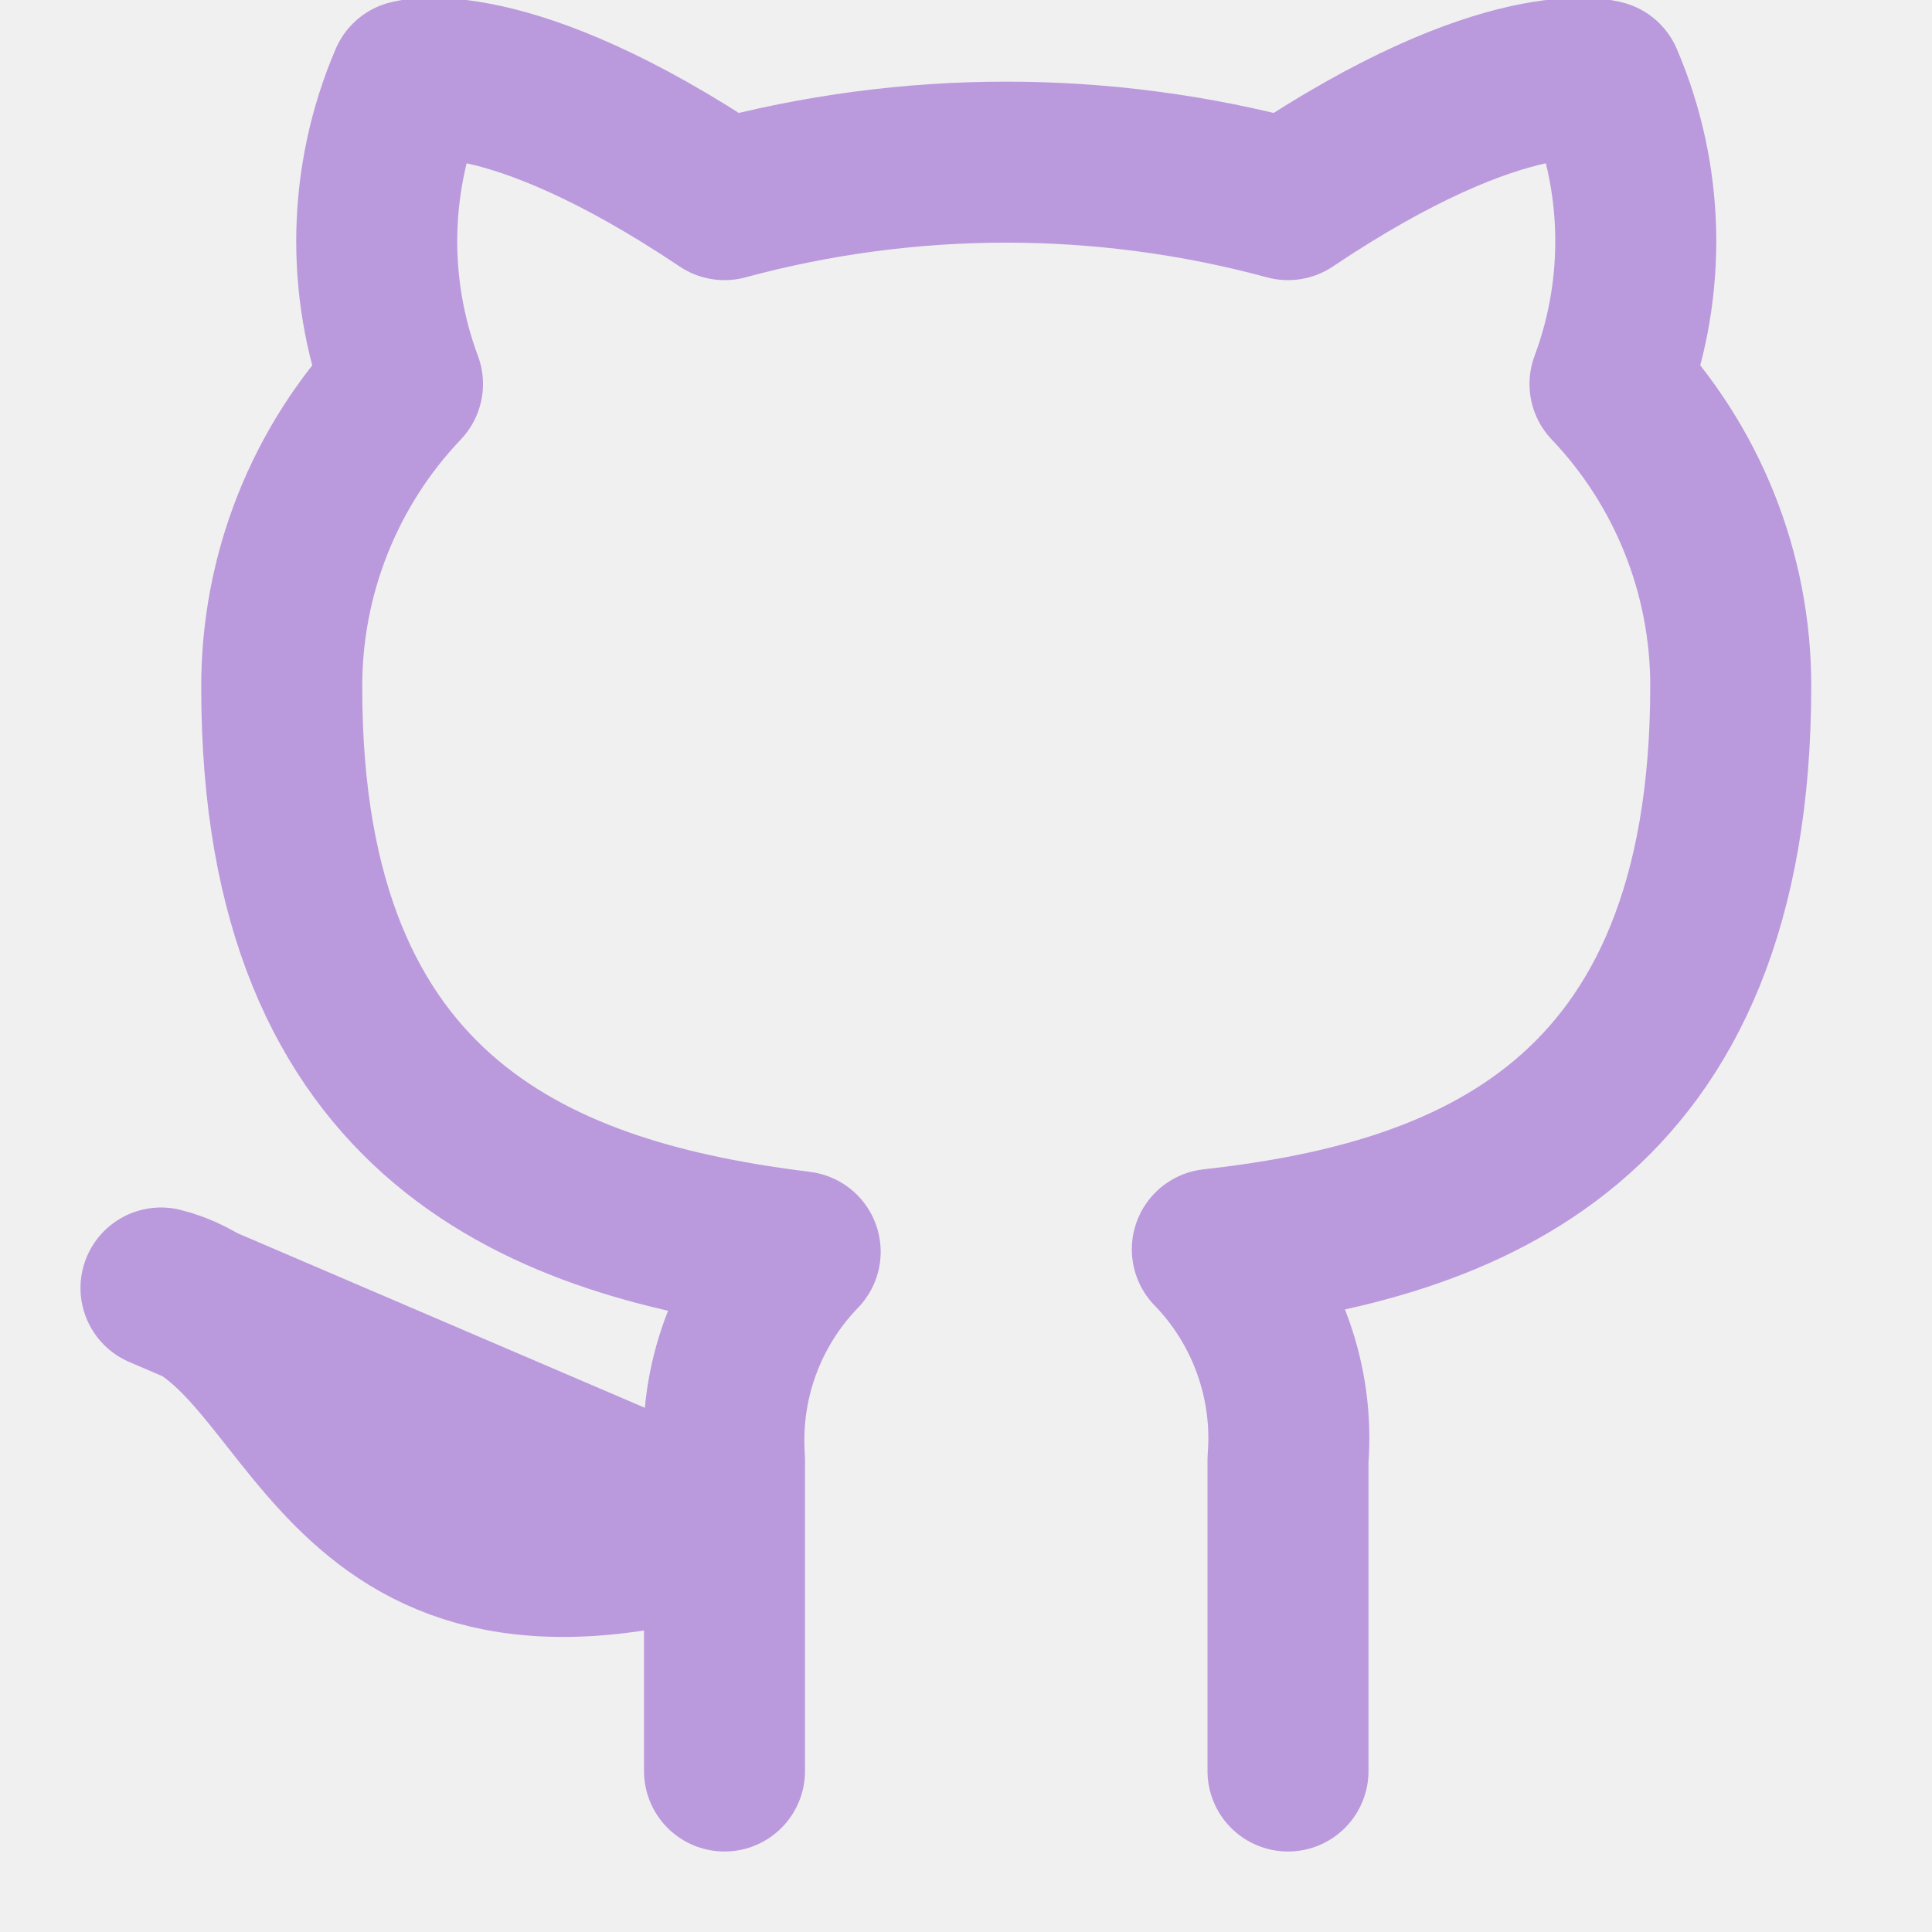
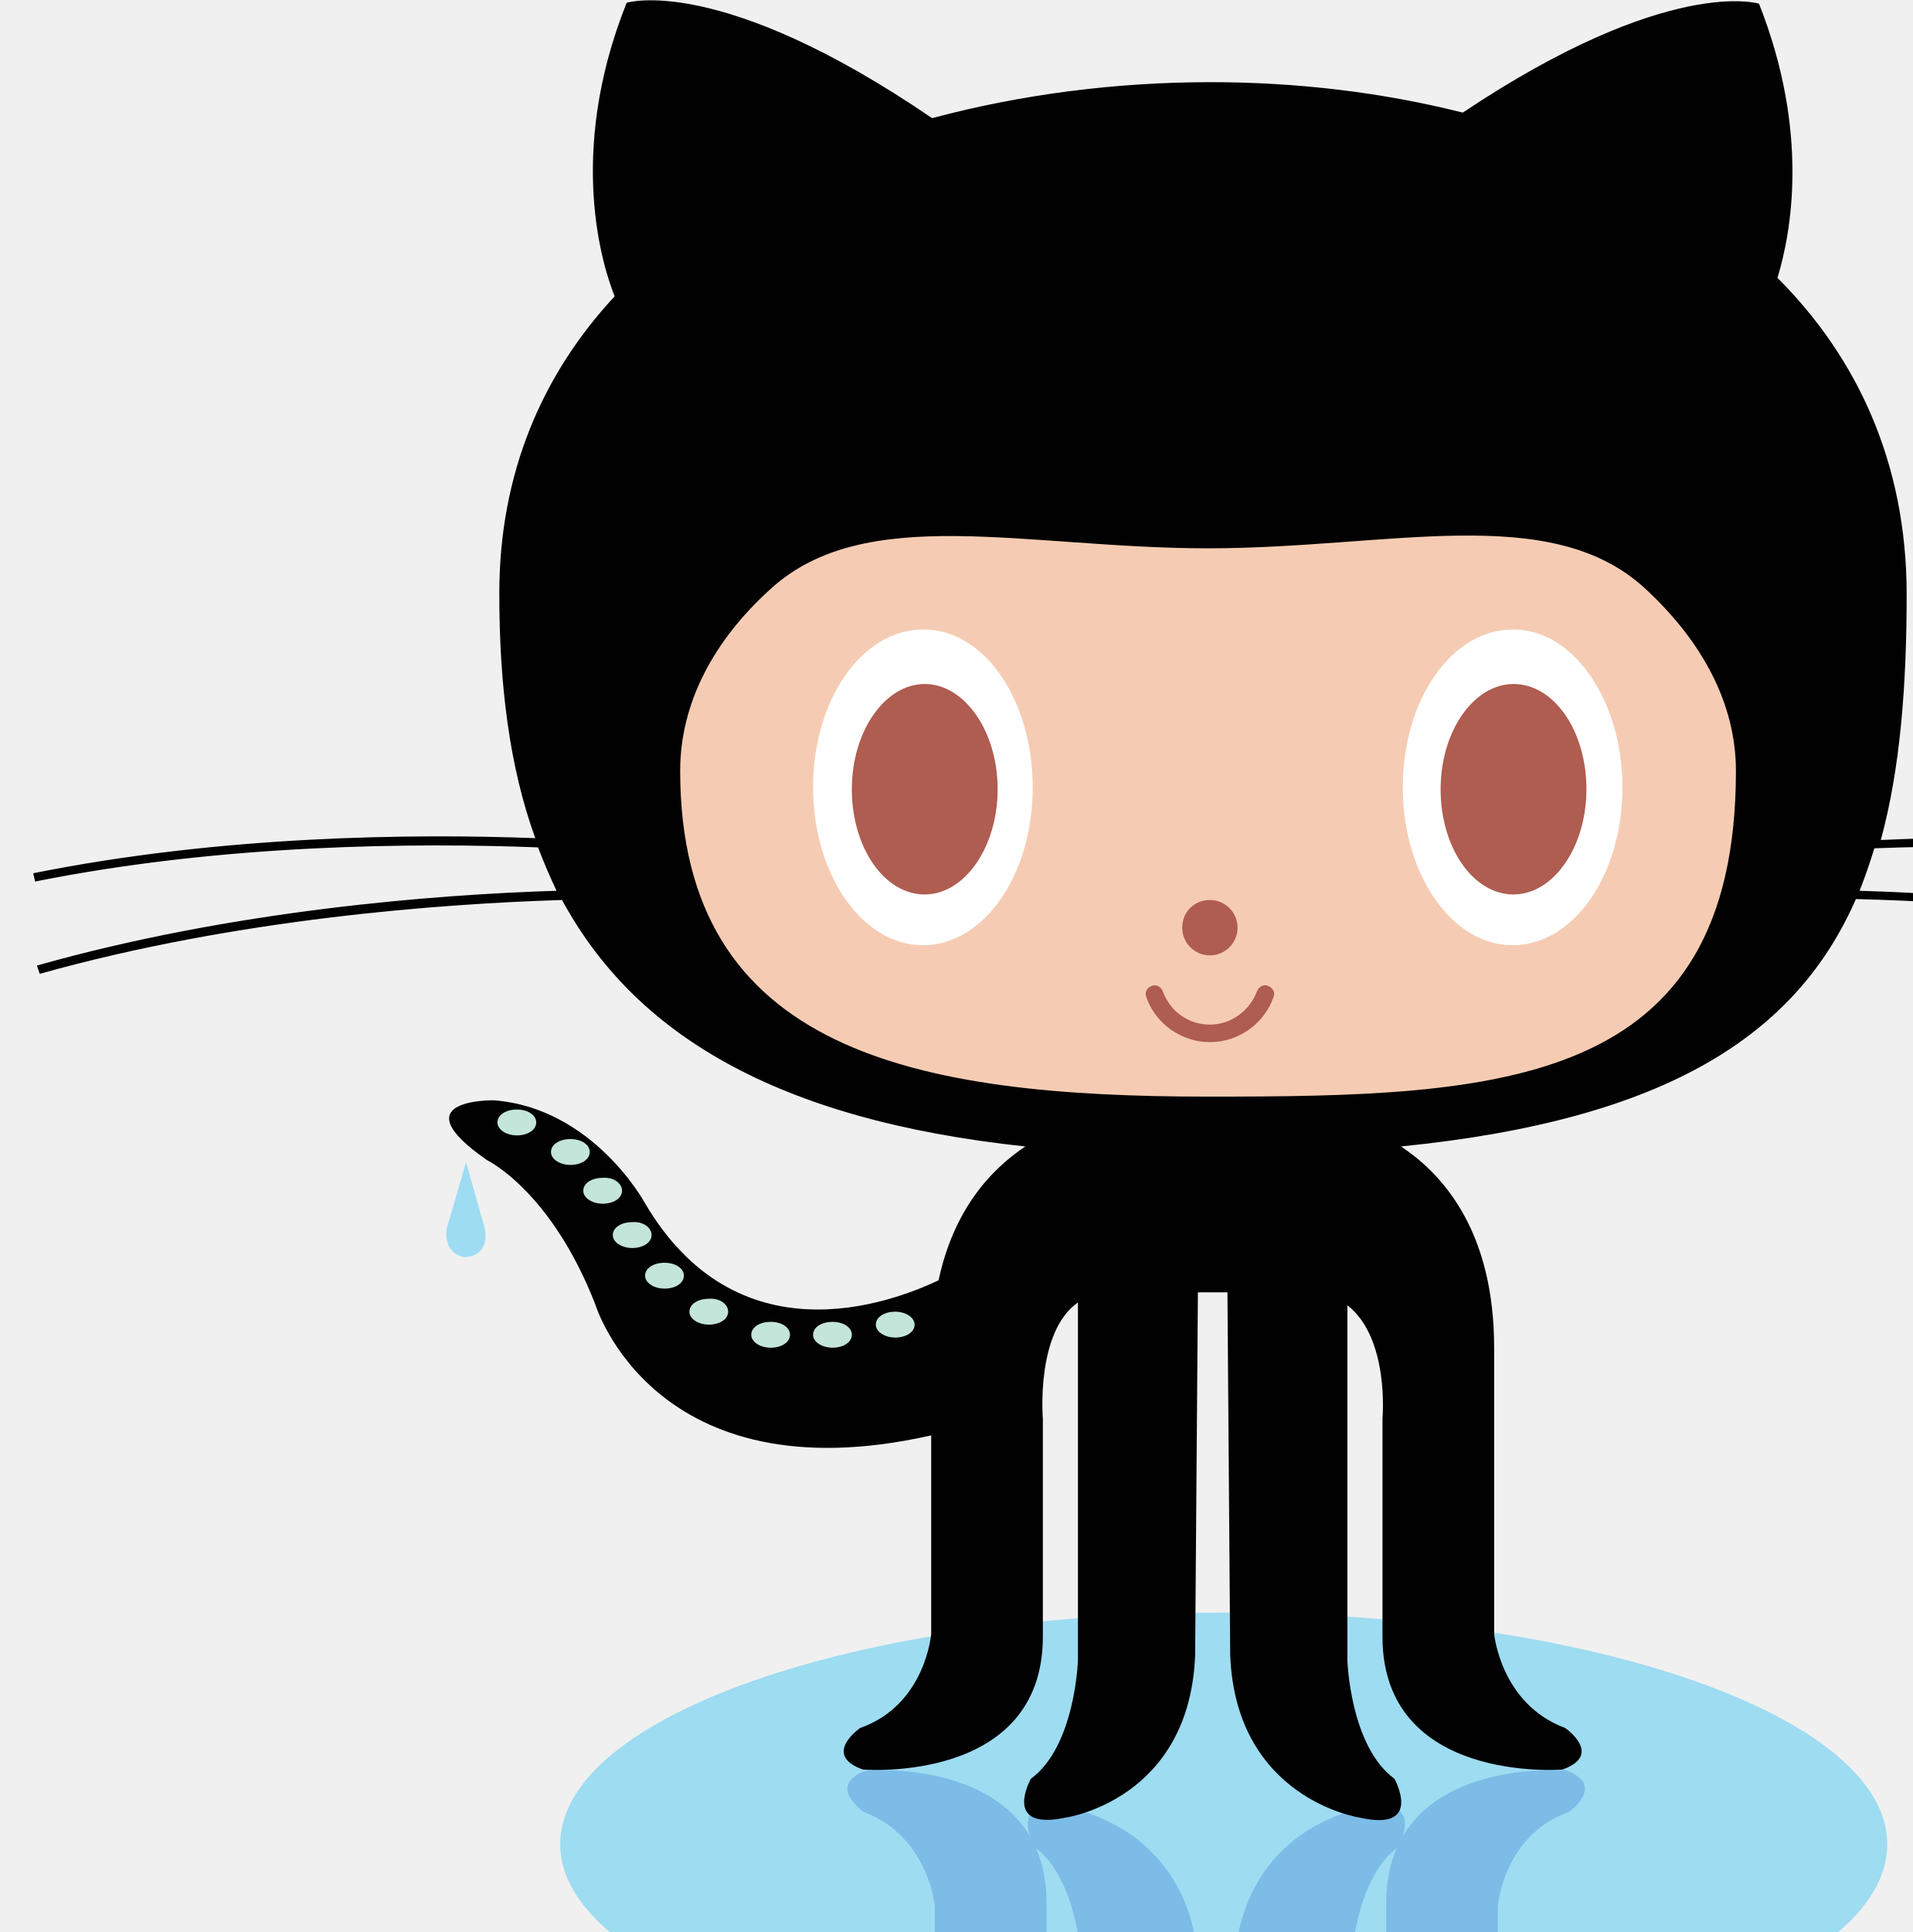
- <svg xmlns="http://www.w3.org/2000/svg" width="24" height="24" viewBox="0 0 24 24" fill="none">
-   <g clip-path="url(#clip0)">
-     <path d="M16 22V18.13C16.038 17.653 15.973 17.174 15.811 16.724C15.649 16.274 15.393 15.863 15.06 15.52C18.2 15.17 21.5 13.98 21.5 8.52C21.5 7.124 20.963 5.781 20 4.77C20.456 3.549 20.424 2.198 19.91 1C19.91 1 18.73 0.65 16 2.48C13.708 1.859 11.292 1.859 9 2.48C6.27 0.65 5.09 1 5.09 1C4.576 2.198 4.544 3.549 5 4.77C4.03 5.789 3.493 7.143 3.5 8.55C3.5 13.97 6.8 15.16 9.94 15.55C9.611 15.89 9.357 16.295 9.195 16.74C9.033 17.184 8.967 17.658 9 18.13V22M9 19C4 20.5 4 16.5 2 16L9 19Z" stroke="#BB99DD" stroke-width="2" stroke-linecap="round" stroke-linejoin="round" />
-   </g>
+ <svg xmlns="http://www.w3.org/2000/svg" aria-hidden="true" role="img" class="iconify iconify--logos" width="0.99em" height="1em" preserveAspectRatio="xMidYMid meet" viewBox="0 0 200 209.3">
+   <path fill="#9EDCF2" d="M200.9 199.8c0 13.9-32.2 25.1-71.9 25.1s-71.9-11.3-71.9-25.1c0-13.9 32.2-25.1 71.9-25.1s71.9 11.2 71.9 25.1zm0 0" />
  <defs>
-     <clipPath id="clip0">
-       <rect width="24" height="24" fill="white" />
-     </clipPath>
+     <path id="IconifyId181d0cad5fa54a6e193" d="M98.1 244.8c1.6 7.5 5.5 11.9 9.4 14.5h41.1c5-3.4 10.1-9.8 10.1-21.8v-31s.6-7.7 7.7-10.2c0 0 4.1-2.9-.3-4.5c0 0-19.5-1.6-19.5 14.4v23.6s.8 8.7-3.8 12.3v-29.2s.3-9.3 5.1-12.8c0 0 3.2-5.7-3.8-4.2c0 0-13.4 1.9-14 17.6l-.3 30h-3.2l-.3-30c-.6-15.6-14-17.6-14-17.6c-7-1.6-3.8 4.2-3.8 4.2c4.8 3.5 5.1 12.8 5.1 12.8v29.5c-4.6-3.3-3.8-12.6-3.8-12.6v-23.6c0-16-19.5-14.4-19.5-14.4c-4.5 1.6-.3 4.5-.3 4.5c7 2.6 7.7 10.2 7.7 10.2v21.7l.4 16.6z" />
  </defs>
+   <clipPath id="IconifyId181d0cad5fa54a6e194">
+     <use href="#IconifyId181d0cad5fa54a6e193" />
+   </clipPath>
+   <path fill="#7DBCE7" d="M200.9 199.8c0 13.9-32.2 25.1-71.9 25.1s-71.9-11.3-71.9-25.1c0-13.9 32.2-25.1 71.9-25.1s71.9 11.2 71.9 25.1zm0 0" clip-path="url(#IconifyId181d0cad5fa54a6e194)" />
+   <path fill="#9EDCF2" d="m46.9 125.9l-2.1 7.2s-.5 2.6 1.9 3.1c2.6-.1 2.4-2.5 2.2-3.2l-2-7.1zm0 0" />
+   <path fill="#010101" d="m255.8 95.6l.2-.9c-21.1-4.2-42.7-4.3-55.8-3.7c2.1-7.7 2.8-16.7 2.8-26.6c0-14.3-5.4-25.7-14-34.3c1.5-4.9 3.5-15.8-2-29.7c0 0-9.8-3.1-32.1 11.8c-8.7-2.2-18-3.3-27.3-3.3c-10.2 0-20.5 1.3-30.2 3.9C74.4-2.9 64.3.3 64.3.3c-6.6 16.5-2.5 28.8-1.3 31.8c-7.8 8.4-12.5 19.1-12.5 32.2c0 9.9 1.1 18.8 3.9 26.5c-13.2-.5-34-.3-54.4 3.8l.2.9c20.4-4.1 41.4-4.2 54.5-3.7c.6 1.6 1.3 3.2 2 4.7c-13 .4-35.1 2.1-56.3 8.1l.3.9c21.4-6 43.7-7.6 56.6-8c7.8 14.4 23 23.8 50.2 26.7c-3.9 2.6-7.8 7-9.4 14.5c-5.3 2.5-21.9 8.7-31.9-8.5c0 0-5.6-10.2-16.3-11c0 0-10.4-.2-.7 6.5c0 0 6.9 3.3 11.7 15.6c0 0 6.3 21 36.4 14.2V177s-.6 7.7-7.7 10.2c0 0-4.2 2.9.3 4.5c0 0 19.5 1.6 19.5-14.4v-23.6s-.8-9.4 3.8-12.6v38.8s-.3 9.3-5.1 12.8c0 0-3.2 5.7 3.8 4.2c0 0 13.4-1.9 14-17.6l.3-39.3h3.2l.3 39.3c.6 15.6 14 17.6 14 17.6c7 1.6 3.8-4.2 3.8-4.2c-4.8-3.5-5.1-12.8-5.1-12.8v-38.5c4.6 3.6 3.8 12.3 3.8 12.3v23.6c0 16 19.5 14.4 19.5 14.4c4.5-1.6.3-4.5.3-4.5c-7-2.6-7.7-10.2-7.7-10.2v-31c0-12.1-5.1-18.5-10.1-21.8c29-2.9 42.9-12.2 49.3-26.8c12.7.3 35.6 1.9 57.4 8.1l.3-.9c-21.7-6.1-44.4-7.7-57.3-8.1c.6-1.5 1.1-3 1.6-4.6c13.4-.5 35.1-.5 56.3 3.7zm0 0" />
+   <path fill="#F5CCB3" d="M174.6 63.7c6.2 5.7 9.9 12.5 9.9 19.8c0 34.4-25.6 35.3-57.2 35.3S70.1 114 70.1 83.5c0-7.3 3.6-14.1 9.8-19.7c10.3-9.4 27.7-4.4 47.4-4.4s37-5.1 47.3 4.3zm0 0" />
+   <path fill="#FFF" d="M108.3 85.3c0 9.5-5.3 17.1-11.9 17.1c-6.6 0-11.9-7.7-11.9-17.1c0-9.5 5.3-17.1 11.9-17.1c6.6-.1 11.9 7.6 11.9 17.1zm0 0" />
+   <path fill="#AF5C51" d="M104.5 85.5c0 6.3-3.6 11.4-7.9 11.4c-4.4 0-7.9-5.1-7.9-11.4c0-6.3 3.6-11.4 7.9-11.4c4.3 0 7.9 5.1 7.9 11.4zm0 0" />
+   <path fill="#FFF" d="M172.2 85.3c0 9.5-5.3 17.1-11.9 17.1c-6.6 0-11.9-7.7-11.9-17.1c0-9.5 5.3-17.1 11.9-17.1c6.5-.1 11.9 7.6 11.9 17.1zm0 0" />
+   <path fill="#AF5C51" d="M168.3 85.5c0 6.3-3.6 11.4-7.9 11.4c-4.4 0-7.9-5.1-7.9-11.4c0-6.3 3.6-11.4 7.9-11.4c4.4 0 7.9 5.1 7.9 11.4zm-37.8 15c0 1.6-1.3 3-3 3c-1.6 0-3-1.3-3-3s1.3-3 3-3c1.6 0 3 1.3 3 3zm-9.9 7.5c-.2-.5.1-1 .6-1.2c.5-.2 1 .1 1.2.6c.8 2.2 2.8 3.6 5.1 3.6s4.3-1.5 5.1-3.6c.2-.5.7-.8 1.2-.6c.5.2.8.7.6 1.2c-1 2.9-3.8 4.9-6.9 4.9c-3.1 0-5.9-2-6.9-4.9zm0 0" />
+   <path fill="#C4E5D9" d="M54.5 121.6c0 .8-.9 1.4-2.1 1.4c-1.1 0-2.1-.6-2.1-1.4c0-.8.9-1.4 2.1-1.4c1.2 0 2.1.6 2.1 1.4zm5.8 3.2c0 .8-.9 1.4-2.1 1.4c-1.1 0-2.1-.6-2.1-1.4c0-.8.9-1.4 2.1-1.4c1.2 0 2.1.6 2.1 1.4zm3.5 4.2c0 .8-.9 1.4-2.1 1.4c-1.1 0-2.1-.6-2.1-1.4c0-.8.9-1.4 2.1-1.4c1.2-.1 2.1.6 2.1 1.4zm3.2 4.8c0 .8-.9 1.4-2.1 1.4c-1.1 0-2.1-.6-2.1-1.4c0-.8.9-1.4 2.1-1.4c1.2-.1 2.1.6 2.1 1.4zm3.5 4.4c0 .8-.9 1.4-2.1 1.4c-1.1 0-2.1-.6-2.1-1.4c0-.8.9-1.4 2.1-1.4c1.2 0 2.1.6 2.1 1.4zm4.8 3.9c0 .8-.9 1.4-2.1 1.4c-1.1 0-2.1-.6-2.1-1.4c0-.8.9-1.4 2.1-1.4c1.2-.1 2.1.6 2.1 1.4zm6.7 2.5c0 .8-.9 1.4-2.1 1.4c-1.1 0-2.1-.6-2.1-1.4c0-.8.9-1.4 2.1-1.4c1.2 0 2.1.6 2.1 1.4zm6.7 0c0 .8-.9 1.4-2.1 1.4c-1.1 0-2.1-.6-2.1-1.4c0-.8.9-1.4 2.1-1.4c1.2 0 2.1.6 2.1 1.4zm6.8-1.1c0 .8-.9 1.4-2.1 1.4c-1.1 0-2.1-.6-2.1-1.4c0-.8.9-1.4 2.1-1.4c1.1 0 2.1.6 2.1 1.4zm0 0" />
</svg>
